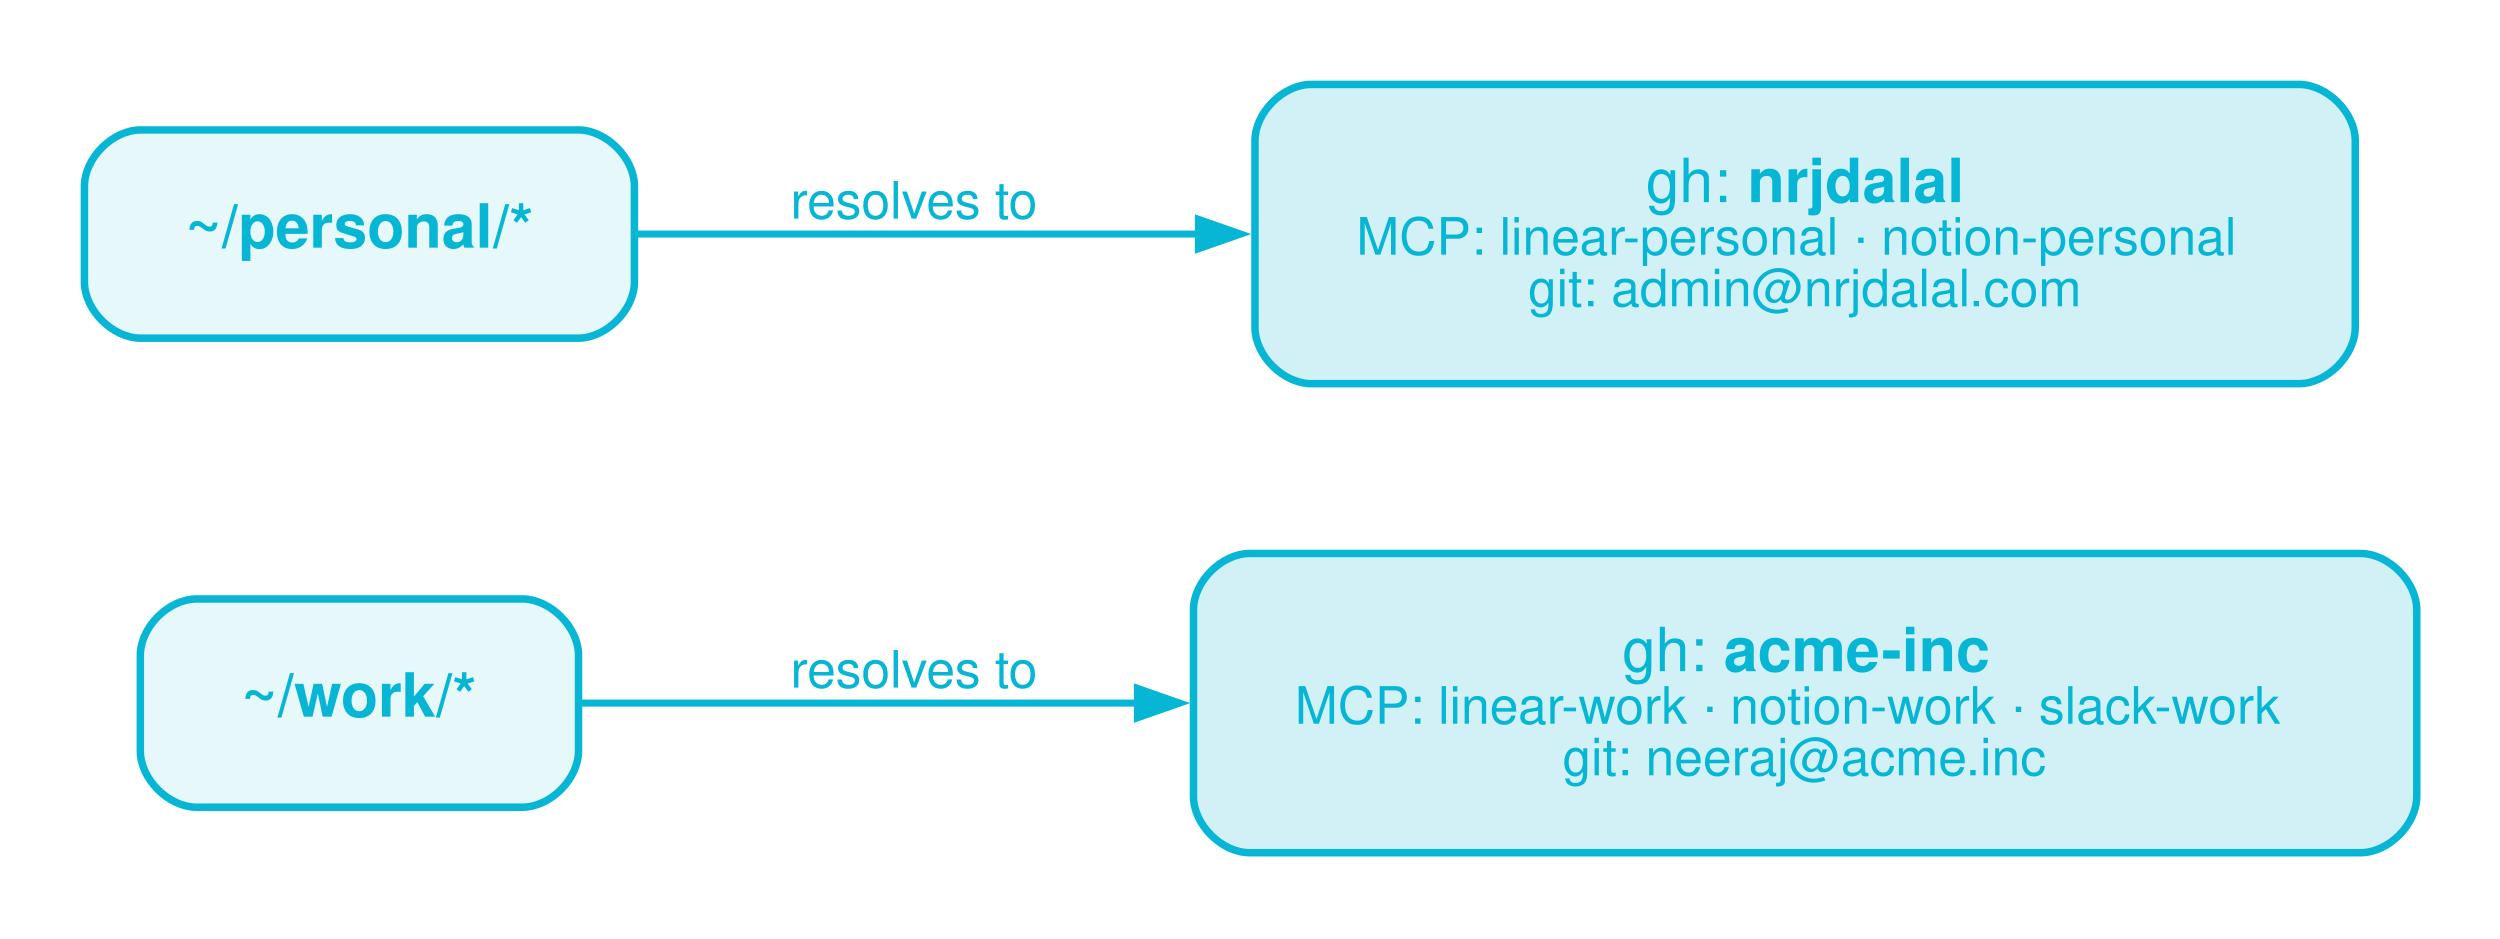
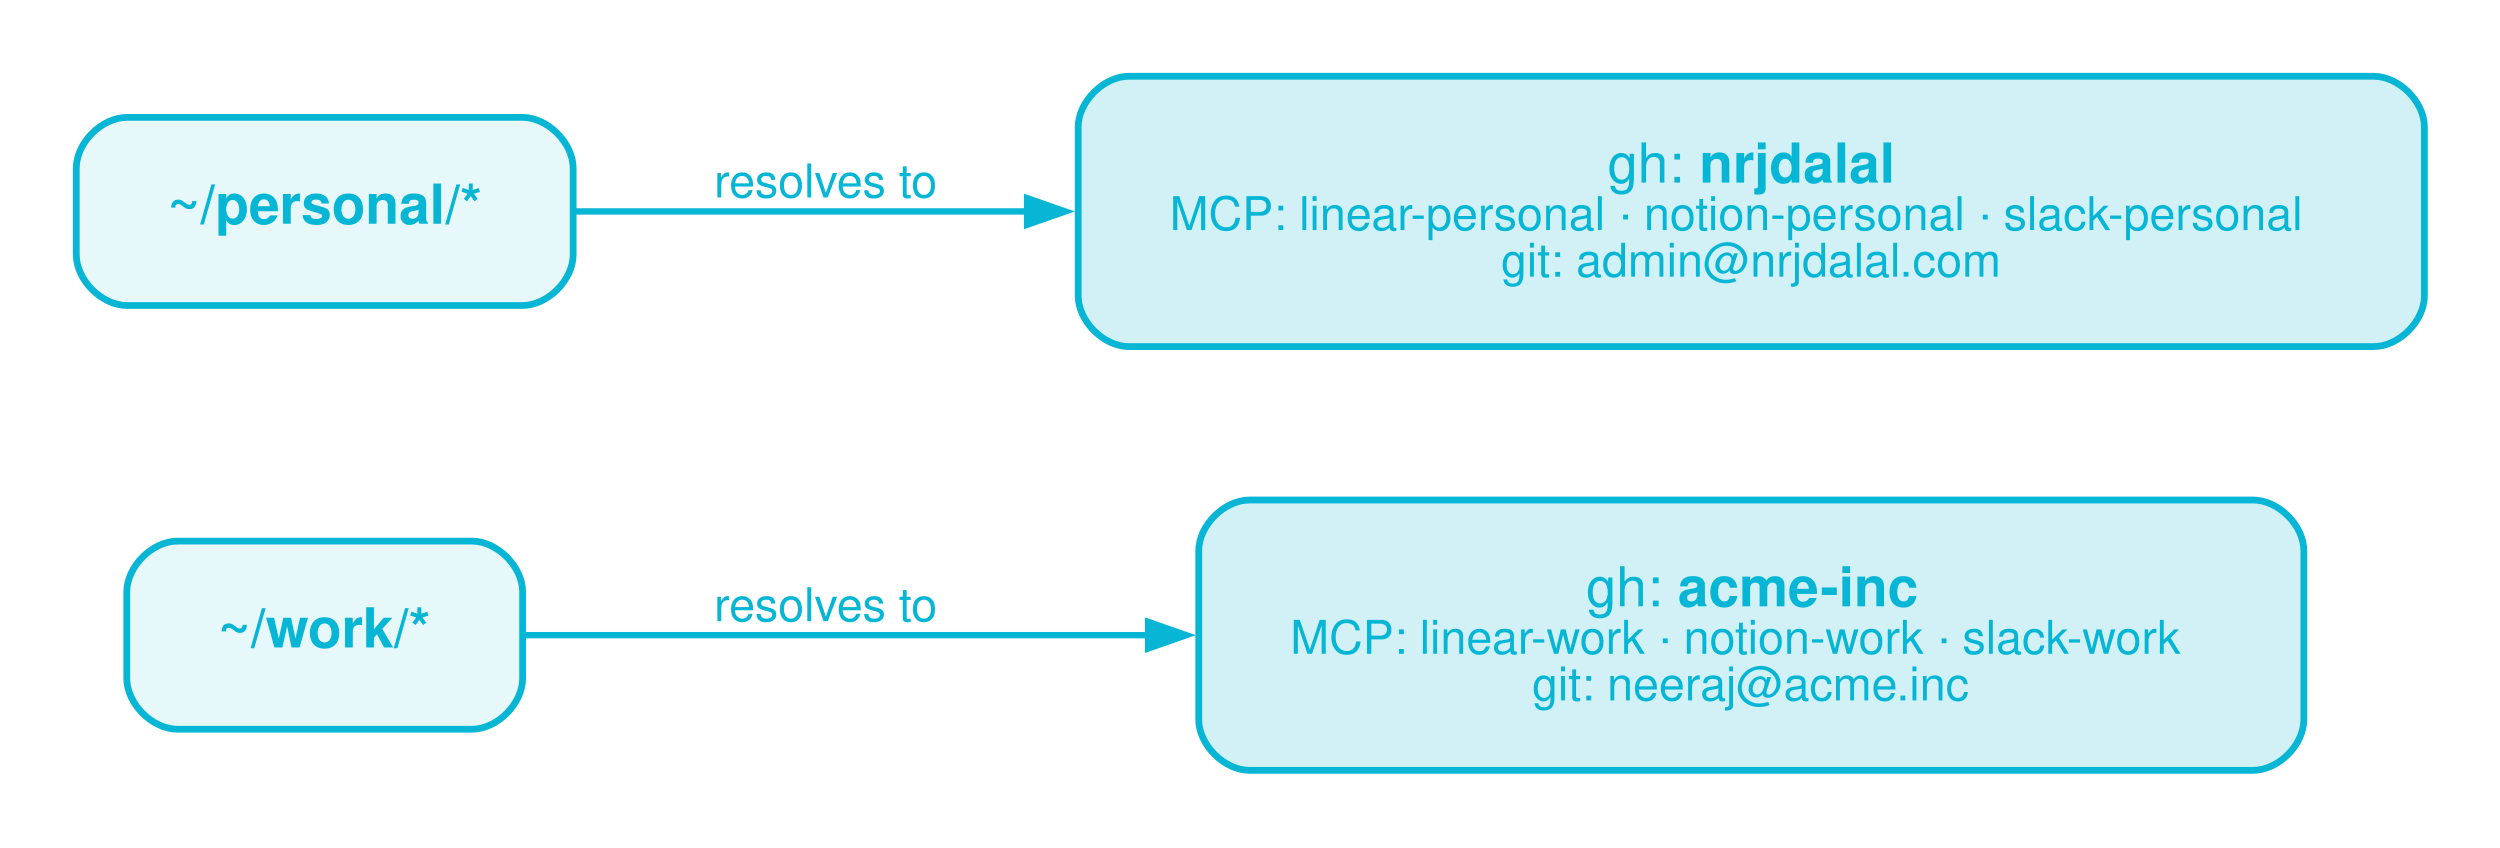
- <svg xmlns="http://www.w3.org/2000/svg" width="533pt" height="200pt" viewBox="0 0 533 200">
+ <svg xmlns="http://www.w3.org/2000/svg" width="590pt" height="200pt" viewBox="0 0 590 200">
  <g id="graph0" class="graph" transform="translate(18 181.8)">
    <g id="node1" class="node">
      <path fill="#06b6d4" fill-opacity=".094" stroke="#06b6d4" stroke-width="1.6" d="M93.34-54.1H23.92c-6 0-12 6-12 12v20.4c0 6 6 12 12 12h69.42c6 0 12-6 12-12v-20.4c0-6-6-12-12-12" />
      <text xml:space="preserve" x="33.52" y="-29" fill="#06b6d4" font-family="Helvetica,sans-Serif" font-size="13" font-weight="bold">~/work/*</text>
    </g>
    <g id="node2" class="node">
-       <path fill="#06b6d4" fill-opacity=".18" stroke="#06b6d4" stroke-width="1.6" d="M485.25-63.8h-236.8c-6 0-12 6-12 12V-12c0 6 6 12 12 12h236.8c6 0 12-6 12-12v-39.8c0-6-6-12-12-12" />
-       <text xml:space="preserve" x="327.83" y="-38.7" fill="#06b6d4" font-family="Helvetica,sans-Serif" font-size="13">gh: </text>
-       <text xml:space="preserve" x="349.51" y="-38.7" fill="#06b6d4" font-family="Helvetica,sans-Serif" font-size="13" font-weight="bold">acme-inc</text>
-       <text xml:space="preserve" x="258.05" y="-27.5" fill="#06b6d4" font-family="Helvetica,sans-Serif" font-size="11">MCP: linear-work · notion-work · slack-work</text>
-       <text xml:space="preserve" x="315.11" y="-16.5" fill="#06b6d4" font-family="Helvetica,sans-Serif" font-size="11">git: neeraj@acme.inc</text>
+       <path fill="#06b6d4" fill-opacity=".18" stroke="#06b6d4" stroke-width="1.6" d="M513.71-63.8H276.9c-6 0-12 6-12 12V-12c0 6 6 12 12 12h236.81c6 0 12-6 12-12v-39.8c0-6-6-12-12-12" />
+       <text xml:space="preserve" x="356.28" y="-38.7" fill="#06b6d4" font-family="Helvetica,sans-Serif" font-size="13">gh: </text>
+       <text xml:space="preserve" x="377.97" y="-38.7" fill="#06b6d4" font-family="Helvetica,sans-Serif" font-size="13" font-weight="bold">acme-inc</text>
+       <text xml:space="preserve" x="286.5" y="-27.5" fill="#06b6d4" font-family="Helvetica,sans-Serif" font-size="11">MCP: linear-work · notion-work · slack-work</text>
+       <text xml:space="preserve" x="343.56" y="-16.5" fill="#06b6d4" font-family="Helvetica,sans-Serif" font-size="11">git: neeraj@acme.inc</text>
    </g>
    <g id="edge1" class="edge">
-       <path fill="none" stroke="#06b6d4" stroke-width="1.5" d="M105.81-31.9h118.8" />
-       <path fill="#06b6d4" stroke="#06b6d4" stroke-width="1.5" d="m224.5-35.05 9 3.15-9 3.15z" />
+       <path fill="none" stroke="#06b6d4" stroke-width="1.5" d="M105.81-31.9h147.22" />
+       <path fill="#06b6d4" stroke="#06b6d4" stroke-width="1.5" d="m252.96-35.05 9 3.15-9 3.15z" />
      <text xml:space="preserve" x="176.85" y="-35.2" fill="#06b6d4" font-family="Helvetica,sans-Serif" font-size="11" text-anchor="middle">resolves to</text>
    </g>
    <g id="node3" class="node">
      <path fill="#06b6d4" fill-opacity=".094" stroke="#06b6d4" stroke-width="1.6" d="M105.26-154.1H12c-6 0-12 6-12 12v20.4c0 6 6 12 12 12h93.26c6 0 12-6 12-12v-20.4c0-6-6-12-12-12" />
      <text xml:space="preserve" x="21.6" y="-129" fill="#06b6d4" font-family="Helvetica,sans-Serif" font-size="13" font-weight="bold">~/personal/*</text>
    </g>
    <g id="node4" class="node">
-       <path fill="#06b6d4" fill-opacity=".18" stroke="#06b6d4" stroke-width="1.6" d="M472.14-163.8H261.56c-6 0-12 6-12 12v39.8c0 6 6 12 12 12h210.58c6 0 12-6 12-12v-39.8c0-6-6-12-12-12" />
-       <text xml:space="preserve" x="332.89" y="-138.7" fill="#06b6d4" font-family="Helvetica,sans-Serif" font-size="13">gh: </text>
-       <text xml:space="preserve" x="354.57" y="-138.7" fill="#06b6d4" font-family="Helvetica,sans-Serif" font-size="13" font-weight="bold">nrjdalal</text>
-       <text xml:space="preserve" x="271.16" y="-127.5" fill="#06b6d4" font-family="Helvetica,sans-Serif" font-size="11">MCP: linear-personal · notion-personal</text>
-       <text xml:space="preserve" x="307.77" y="-116.5" fill="#06b6d4" font-family="Helvetica,sans-Serif" font-size="11">git: admin@nrjdalal.com</text>
+       <path fill="#06b6d4" fill-opacity=".18" stroke="#06b6d4" stroke-width="1.6" d="M542.16-163.8H248.45c-6 0-12 6-12 12v39.8c0 6 6 12 12 12h293.71c6 0 12-6 12-12v-39.8c0-6-6-12-12-12" />
+       <text xml:space="preserve" x="361.35" y="-138.7" fill="#06b6d4" font-family="Helvetica,sans-Serif" font-size="13">gh: </text>
+       <text xml:space="preserve" x="383.03" y="-138.7" fill="#06b6d4" font-family="Helvetica,sans-Serif" font-size="13" font-weight="bold">nrjdalal</text>
+       <text xml:space="preserve" x="258.05" y="-127.5" fill="#06b6d4" font-family="Helvetica,sans-Serif" font-size="11">MCP: linear-personal · notion-personal · slack-personal</text>
+       <text xml:space="preserve" x="336.23" y="-116.5" fill="#06b6d4" font-family="Helvetica,sans-Serif" font-size="11">git: admin@nrjdalal.com</text>
    </g>
    <g id="edge2" class="edge">
-       <path fill="none" stroke="#06b6d4" stroke-width="1.5" d="M117.95-131.9h119.74" />
-       <path fill="#06b6d4" stroke="#06b6d4" stroke-width="1.5" d="m237.51-135.05 9 3.15-9 3.15z" />
+       <path fill="none" stroke="#06b6d4" stroke-width="1.5" d="M117.93-131.9h106.89" />
+       <path fill="#06b6d4" stroke="#06b6d4" stroke-width="1.5" d="m224.4-135.05 9 3.15-9 3.15z" />
      <text xml:space="preserve" x="176.85" y="-135.2" fill="#06b6d4" font-family="Helvetica,sans-Serif" font-size="11" text-anchor="middle">resolves to</text>
    </g>
  </g>
</svg>
